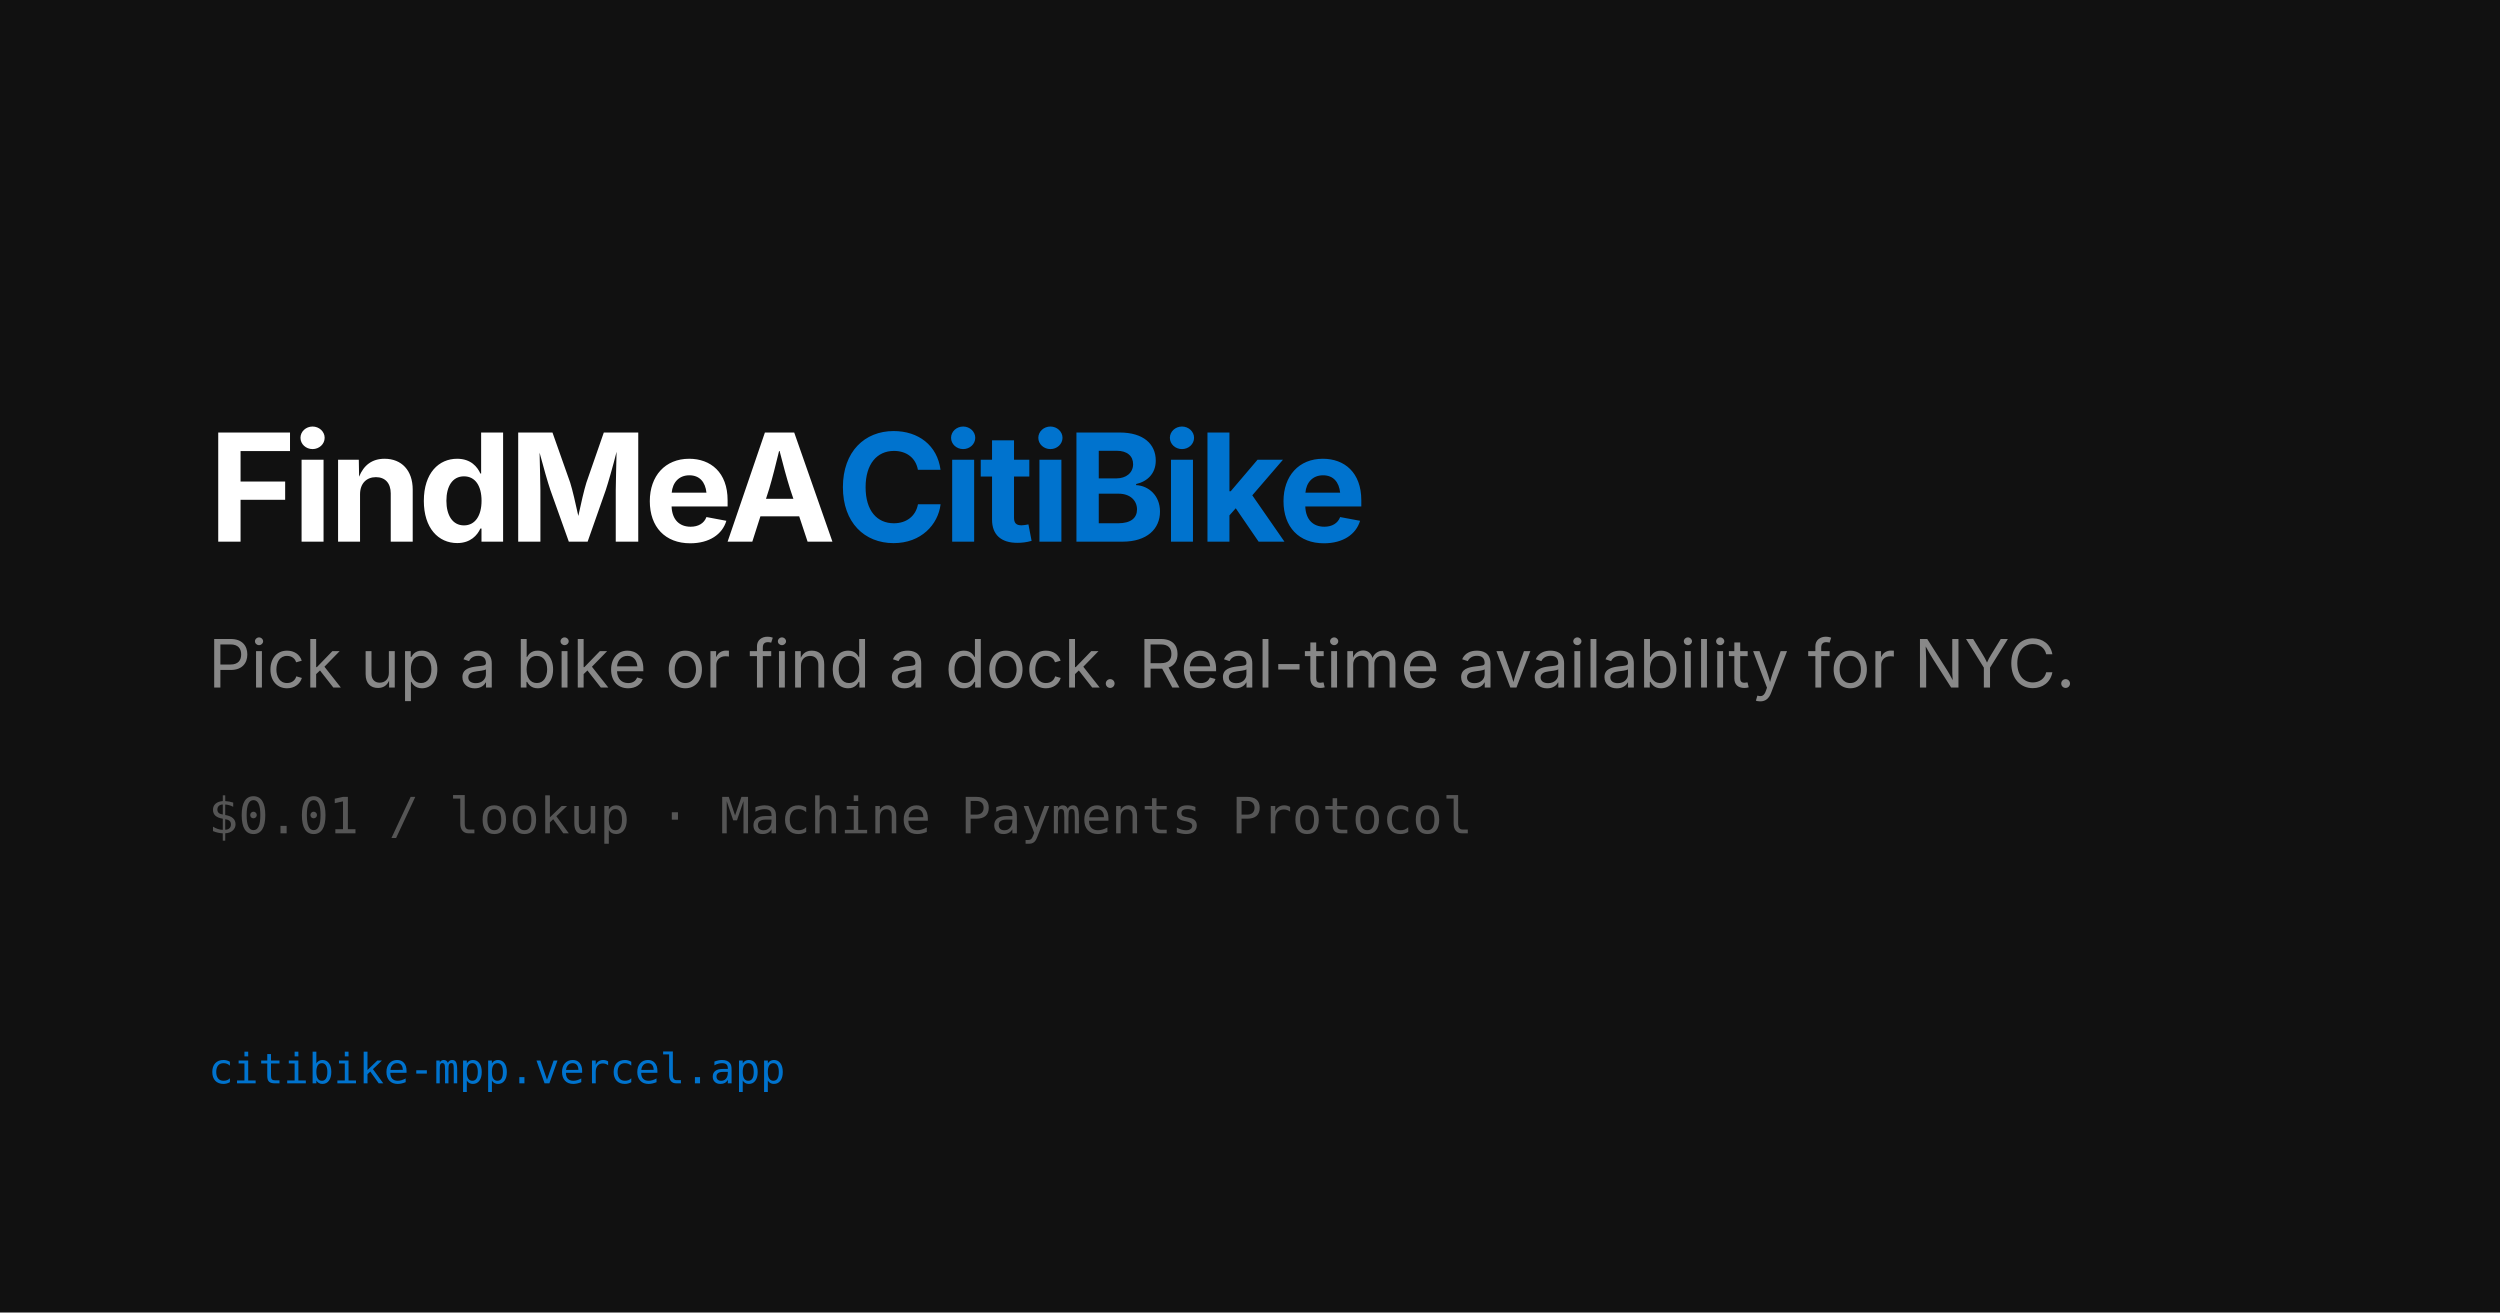
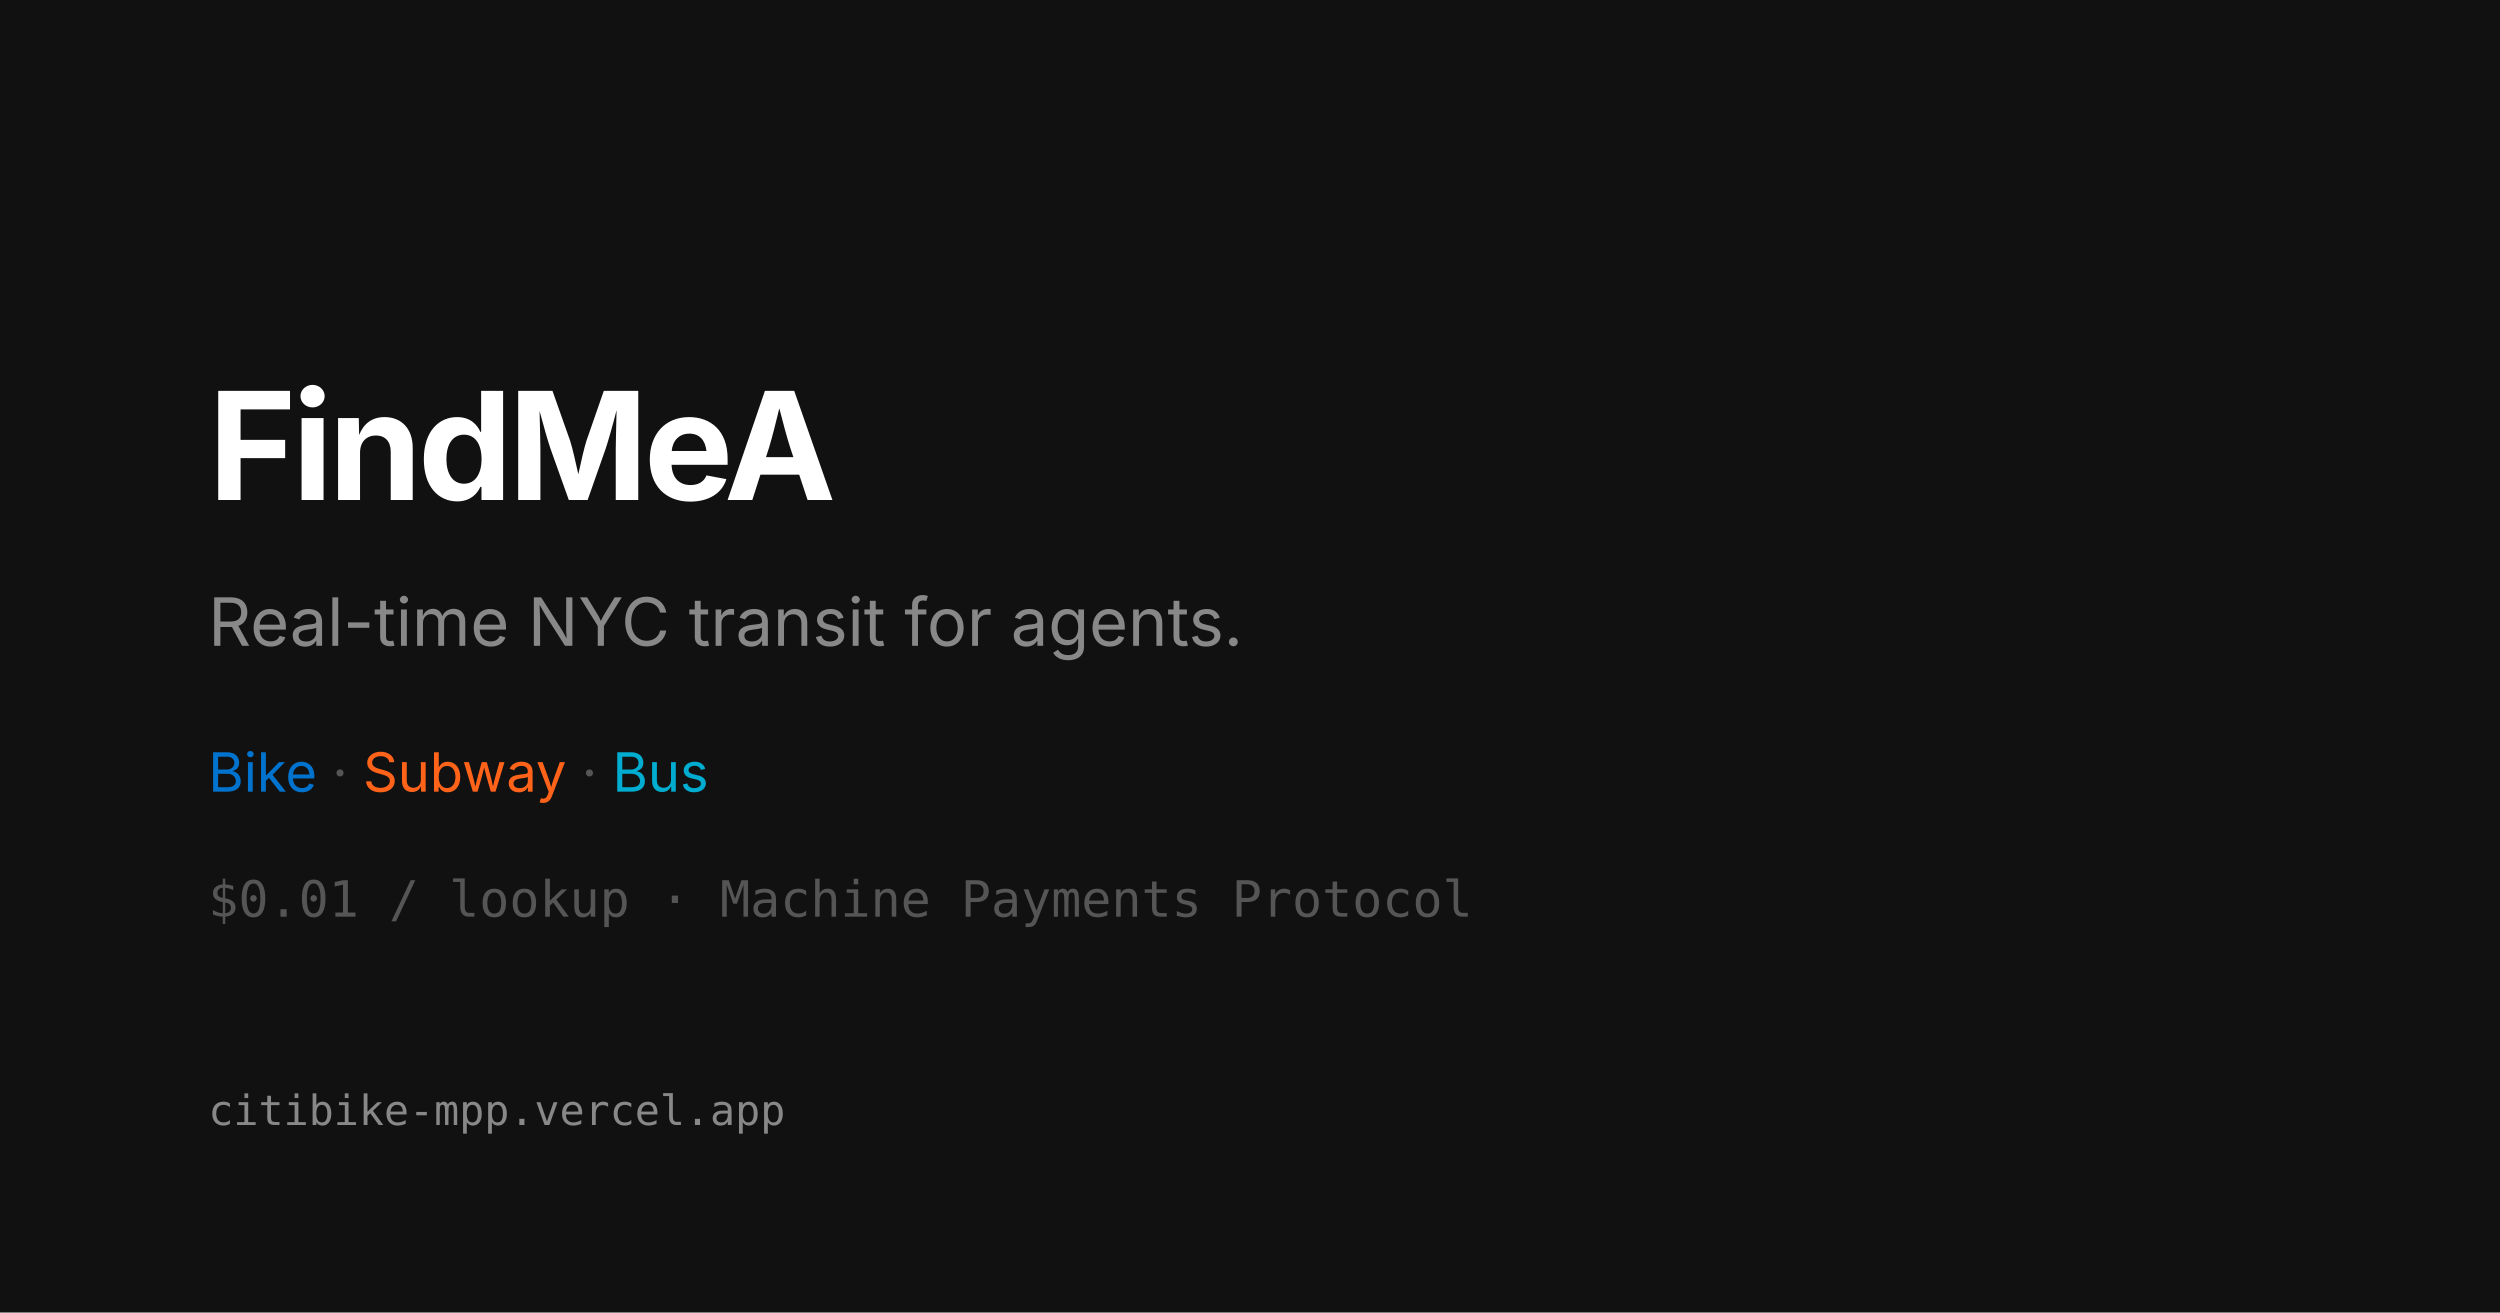
<svg xmlns="http://www.w3.org/2000/svg" viewBox="0 0 1200 630" fill="none">
  <rect width="1200" height="630" fill="#111" />
-   <text x="100" y="260" font-family="system-ui, -apple-system, sans-serif" font-weight="700" font-size="72" fill="#fff" letter-spacing="-2">FindMeA<tspan fill="#0073CE">CitiBike</tspan>
+   <text x="100" y="240" font-family="system-ui, -apple-system, sans-serif" font-weight="700" font-size="72" fill="#fff" letter-spacing="-2">FindMeA</text>
+   <text x="100" y="310" font-family="system-ui, -apple-system, sans-serif" font-weight="400" font-size="32" fill="#888">Real-time NYC transit for agents.</text>
+   <text x="100" y="380" font-family="system-ui, -apple-system, sans-serif" font-weight="400" font-size="26" fill="#555">
+     <tspan fill="#0073CE">Bike</tspan> · <tspan fill="#FF6319">Subway</tspan> · <tspan fill="#00ADD0">Bus</tspan>
  </text>
-   <text x="100" y="330" font-family="system-ui, -apple-system, sans-serif" font-weight="400" font-size="32" fill="#888">Pick up a bike or find a dock. Real-time availability for NYC.</text>
-   <text x="100" y="400" font-family="monospace" font-weight="400" font-size="24" fill="#555">$0.01 / lookup · Machine Payments Protocol</text>
-   <text x="100" y="520" font-family="monospace" font-weight="400" font-size="20" fill="#0073CE">citibike-mpp.vercel.app</text>
+   <text x="100" y="440" font-family="monospace" font-weight="400" font-size="24" fill="#555">$0.01 / lookup · Machine Payments Protocol</text>
+   <text x="100" y="540" font-family="monospace" font-weight="400" font-size="20" fill="#888">citibike-mpp.vercel.app</text>
</svg>
